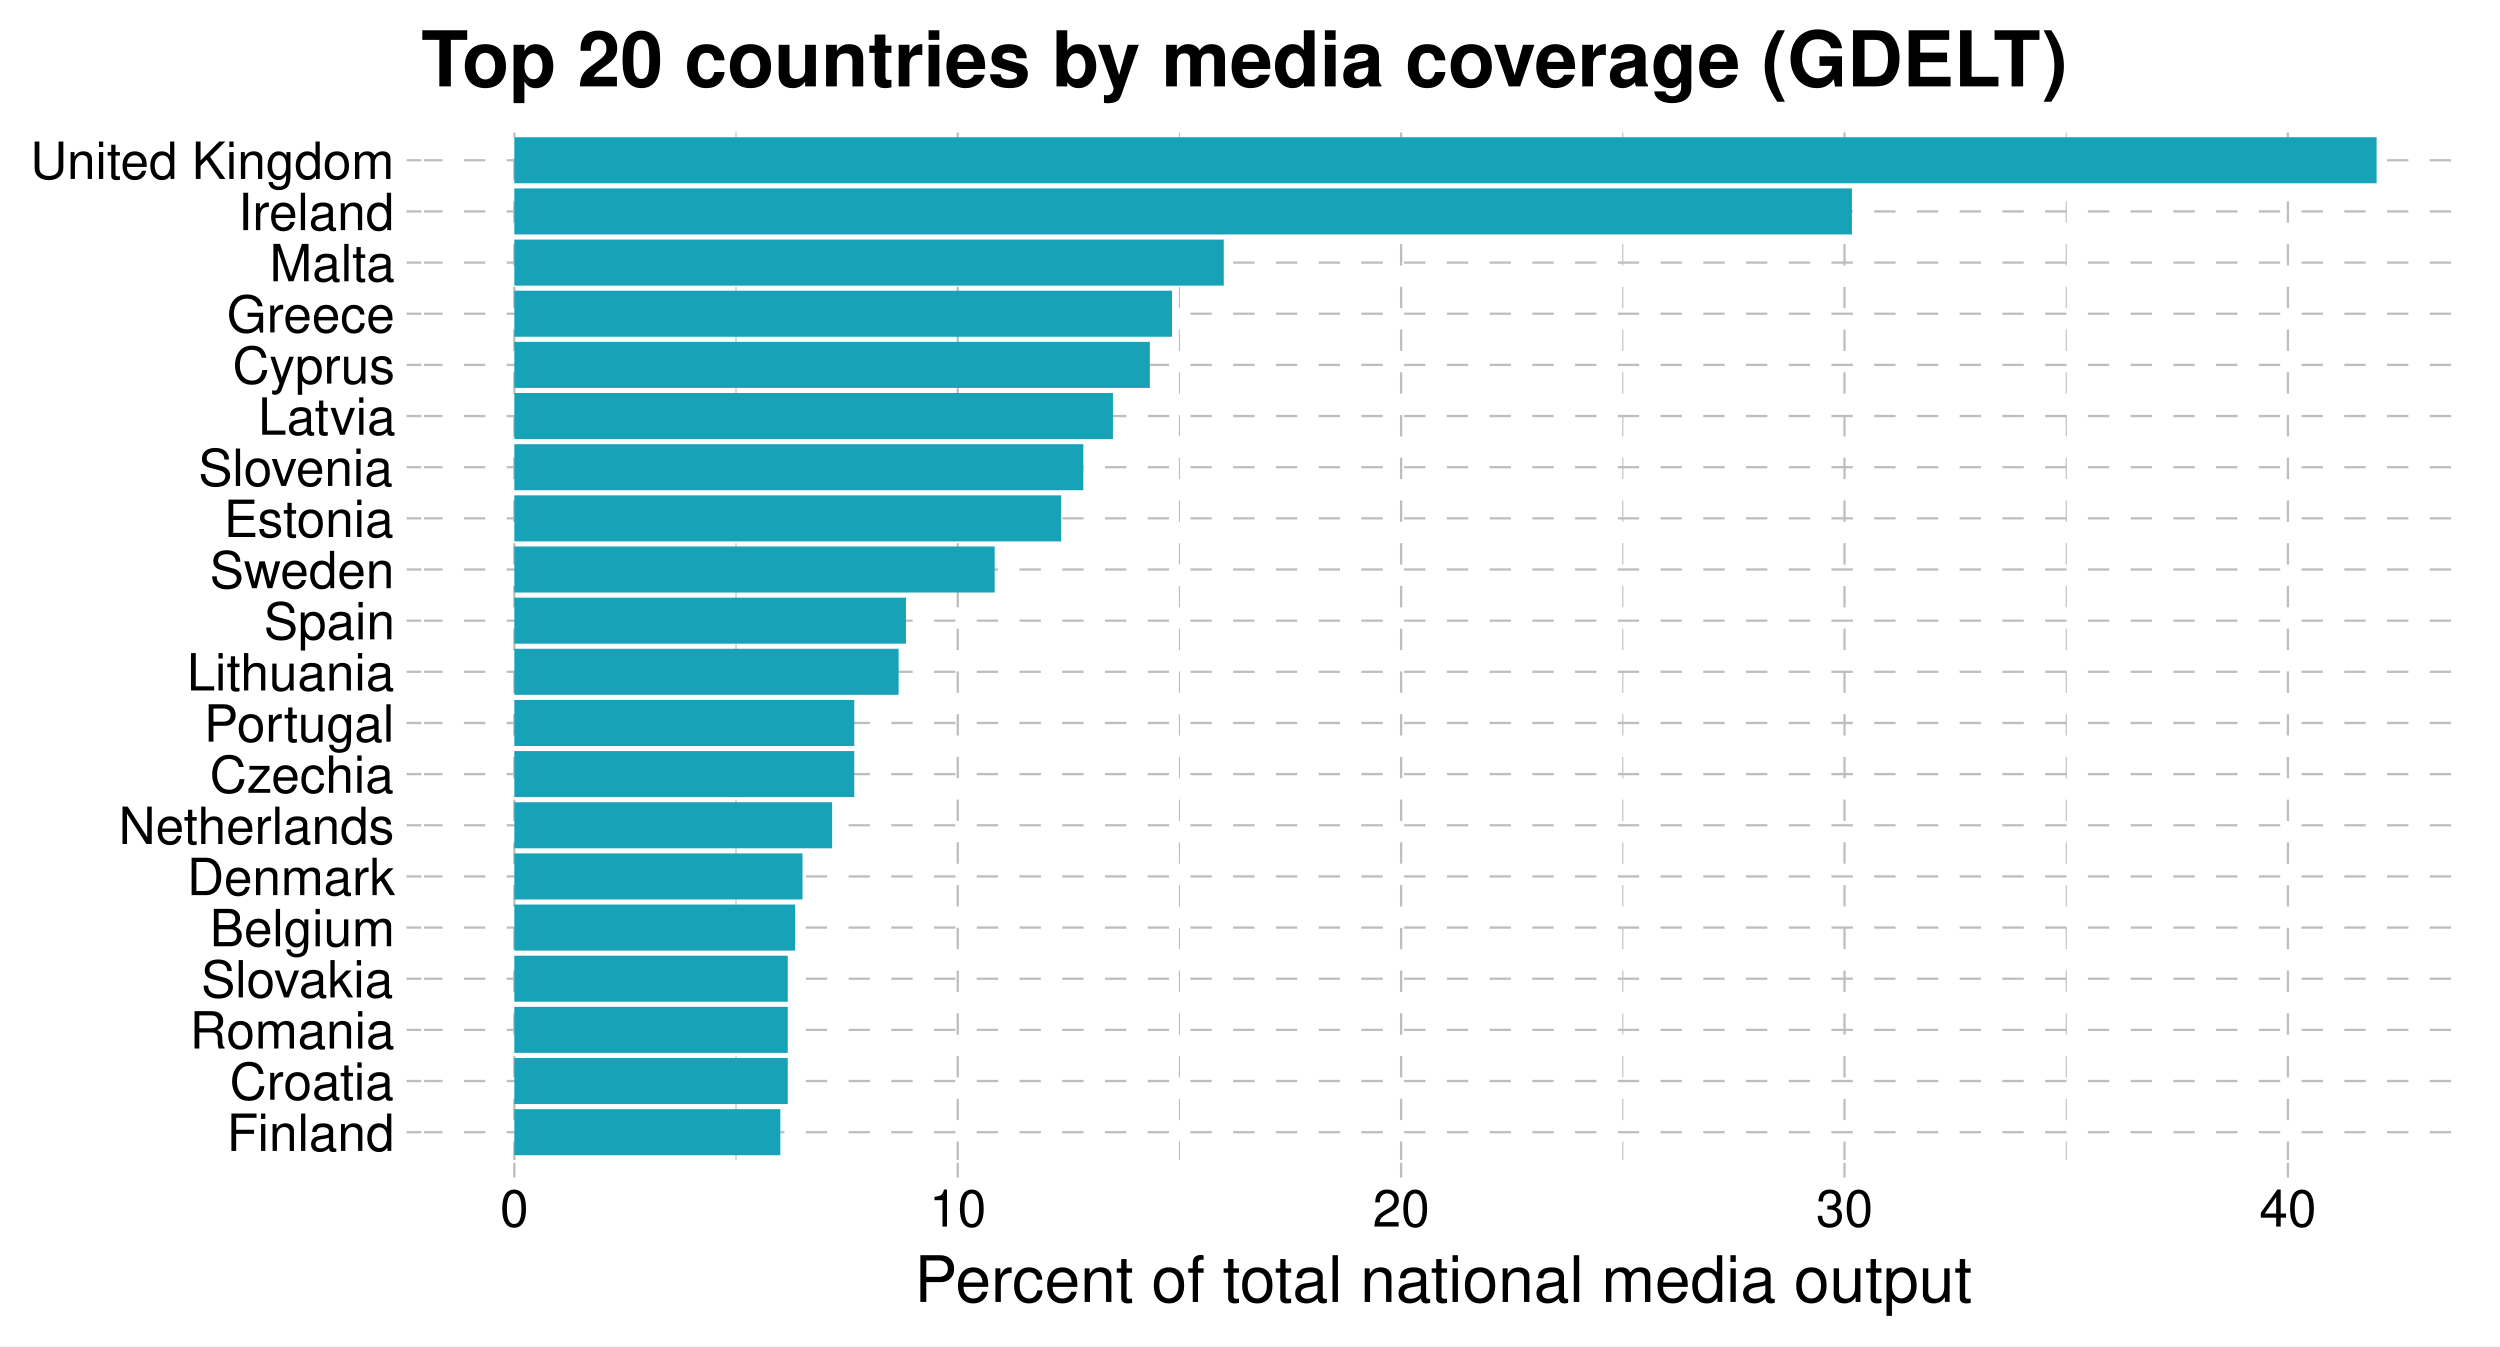
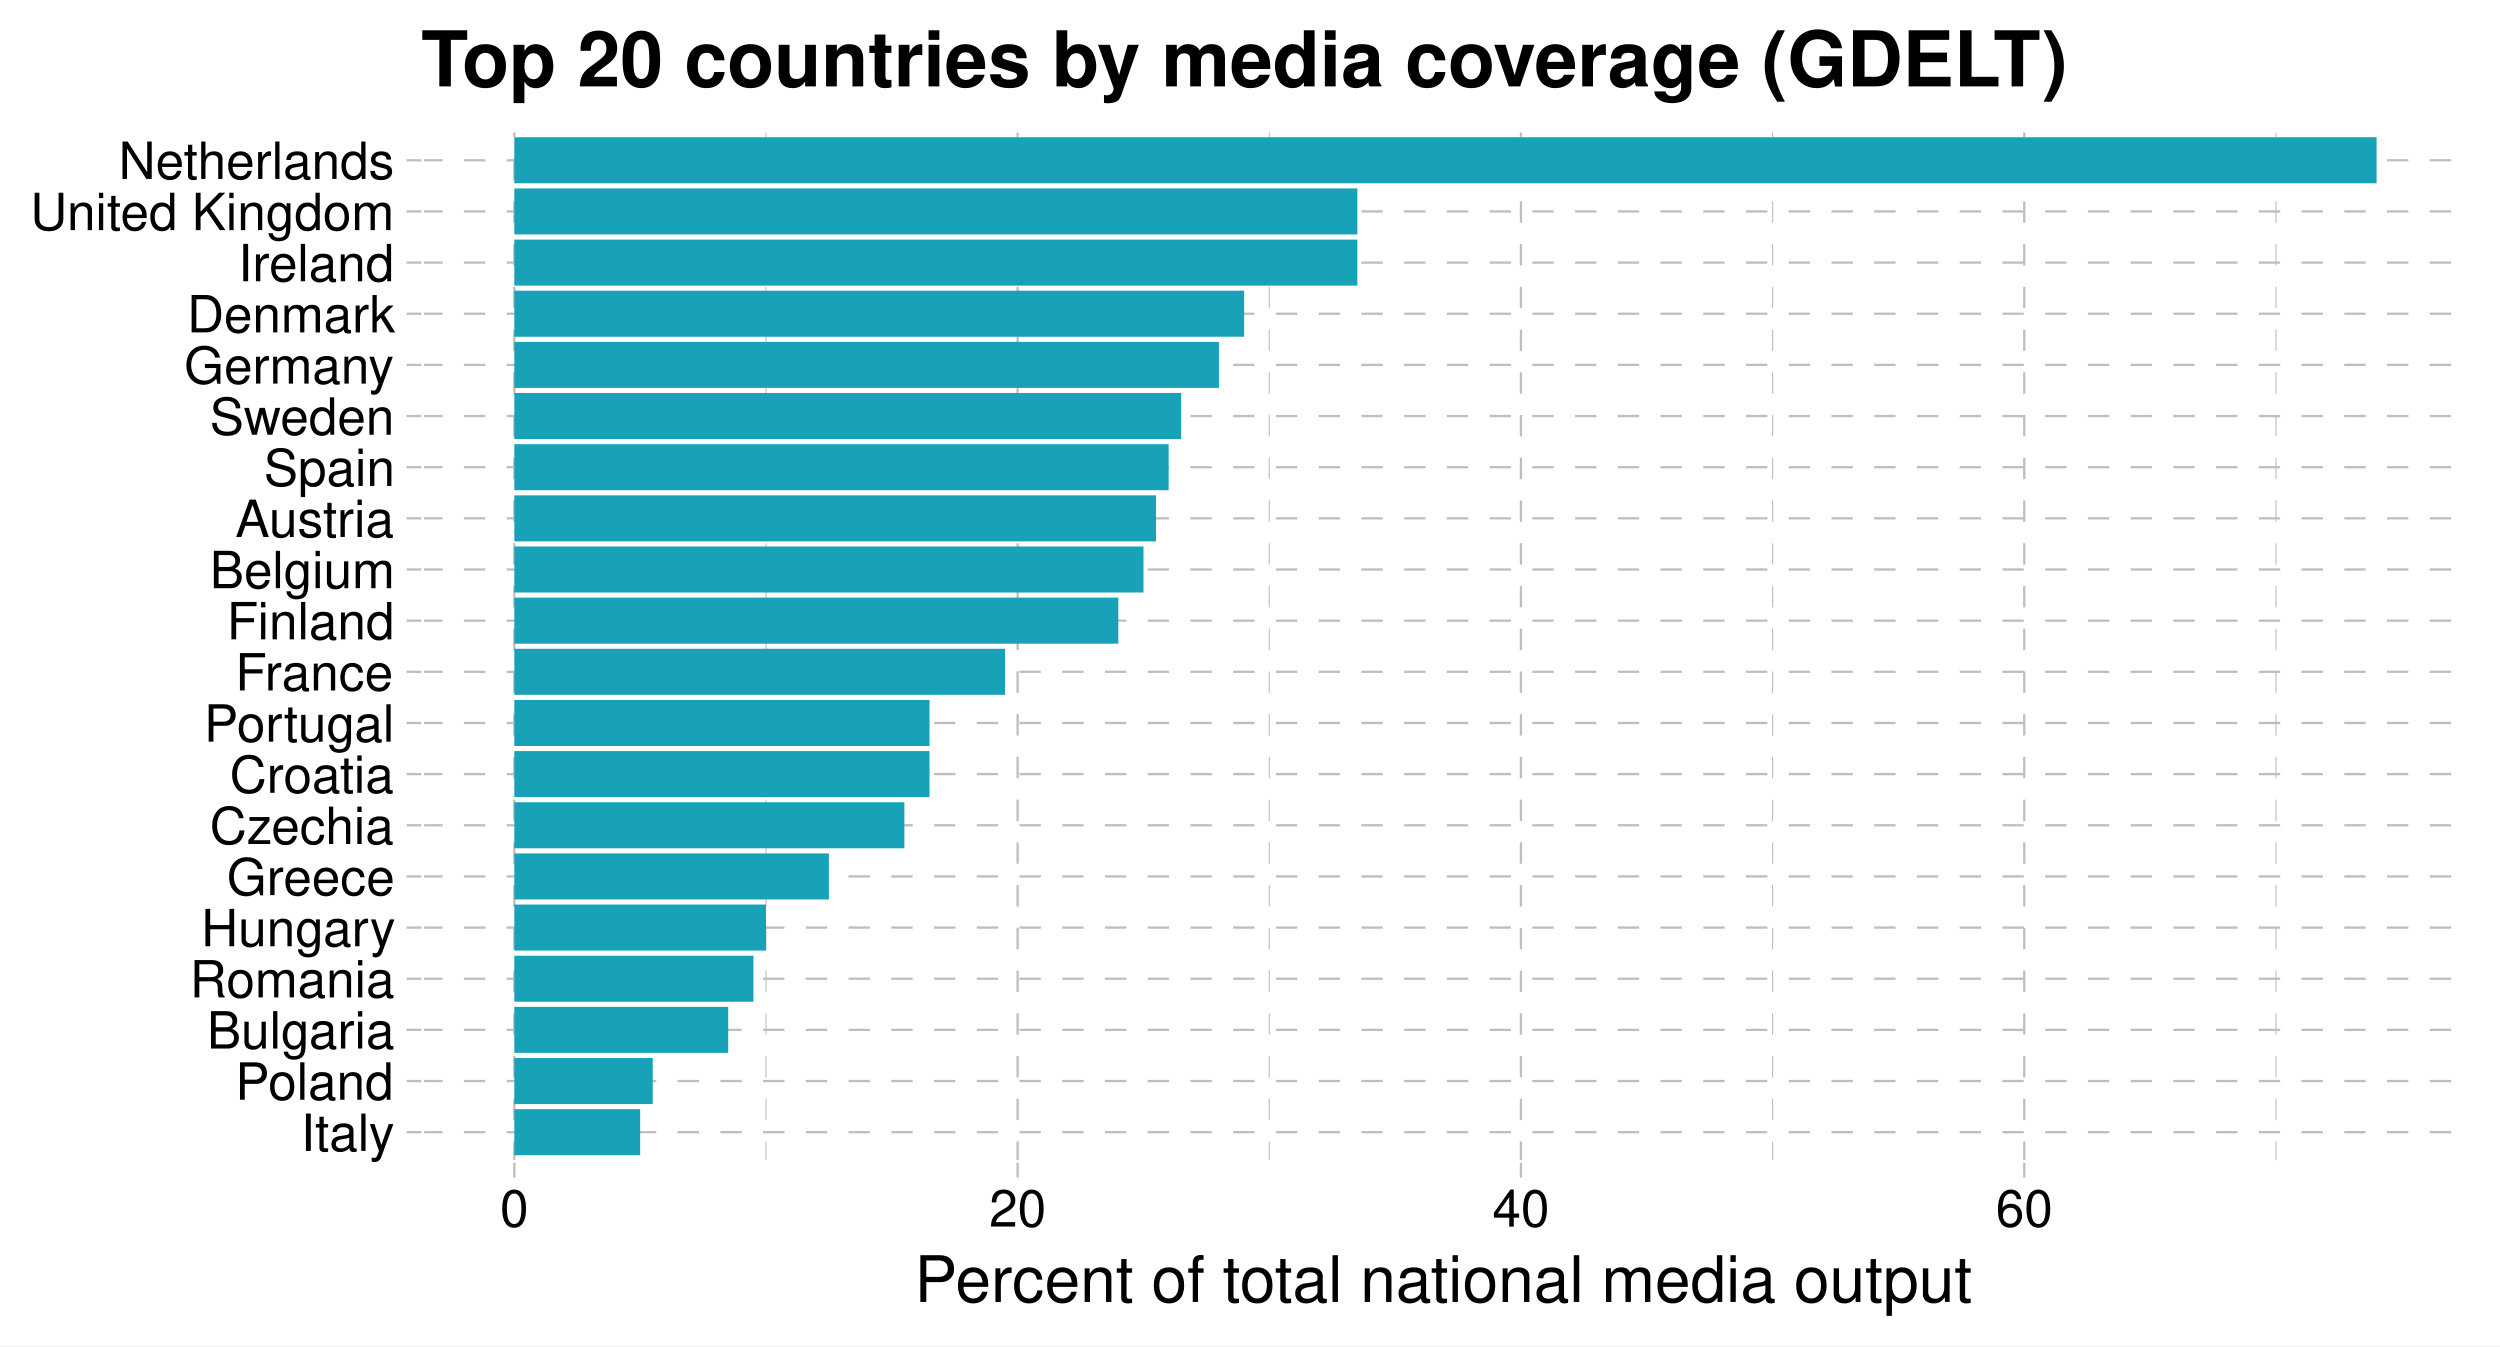
<svg xmlns="http://www.w3.org/2000/svg" viewBox="0 0 468.00 252.00">
  <defs>
    <style type="text/css">
    line, polyline, polygon, path, rect, circle {
      fill: none;
      stroke: #000000;
      stroke-linecap: round;
      stroke-linejoin: round;
      stroke-miterlimit: 10.00;
    }
  </style>
  </defs>
  <rect width="100%" height="100%" style="stroke: none; fill: #FFFFFF;" />
  <rect x="0.00" y="0.00" width="468.00" height="252.00" style="stroke-width: 1.07; stroke: none; fill: #FFFFFF;" />
  <defs>
    <clipPath id="cpNzguODV8NDYyLjMzfDIxNy42OXwyNC4yNg==">
      <rect x="78.85" y="24.26" width="383.48" height="193.43" />
    </clipPath>
  </defs>
  <rect x="78.85" y="24.26" width="383.48" height="193.43" style="stroke-width: 1.07; stroke: #FFFFFF;" clip-path="url(#cpNzguODV8NDYyLjMzfDIxNy42OXwyNC4yNg==)" />
-   <polyline points="137.78,217.69 137.78,24.26 " style="stroke-width: 0.21; stroke: #BEBEBE; stroke-dasharray: 4.00,4.00; stroke-linecap: butt;" clip-path="url(#cpNzguODV8NDYyLjMzfDIxNy42OXwyNC4yNg==)" />
-   <polyline points="220.79,217.69 220.79,24.26 " style="stroke-width: 0.21; stroke: #BEBEBE; stroke-dasharray: 4.00,4.00; stroke-linecap: butt;" clip-path="url(#cpNzguODV8NDYyLjMzfDIxNy42OXwyNC4yNg==)" />
-   <polyline points="303.79,217.69 303.79,24.26 " style="stroke-width: 0.21; stroke: #BEBEBE; stroke-dasharray: 4.00,4.00; stroke-linecap: butt;" clip-path="url(#cpNzguODV8NDYyLjMzfDIxNy42OXwyNC4yNg==)" />
-   <polyline points="386.80,217.69 386.80,24.26 " style="stroke-width: 0.21; stroke: #BEBEBE; stroke-dasharray: 4.00,4.00; stroke-linecap: butt;" clip-path="url(#cpNzguODV8NDYyLjMzfDIxNy42OXwyNC4yNg==)" />
+   <polyline points="143.39,217.69 143.39,24.26 " style="stroke-width: 0.21; stroke: #BEBEBE; stroke-dasharray: 4.00,4.00; stroke-linecap: butt;" clip-path="url(#cpNzguODV8NDYyLjMzfDIxNy42OXwyNC4yNg==)" />
+   <polyline points="237.61,217.69 237.61,24.26 " style="stroke-width: 0.21; stroke: #BEBEBE; stroke-dasharray: 4.00,4.00; stroke-linecap: butt;" clip-path="url(#cpNzguODV8NDYyLjMzfDIxNy42OXwyNC4yNg==)" />
+   <polyline points="331.83,217.69 331.83,24.26 " style="stroke-width: 0.21; stroke: #BEBEBE; stroke-dasharray: 4.00,4.00; stroke-linecap: butt;" clip-path="url(#cpNzguODV8NDYyLjMzfDIxNy42OXwyNC4yNg==)" />
+   <polyline points="426.06,217.69 426.06,24.26 " style="stroke-width: 0.21; stroke: #BEBEBE; stroke-dasharray: 4.00,4.00; stroke-linecap: butt;" clip-path="url(#cpNzguODV8NDYyLjMzfDIxNy42OXwyNC4yNg==)" />
  <polyline points="78.85,211.95 462.33,211.95 " style="stroke-width: 0.43; stroke: #BEBEBE; stroke-dasharray: 4.00,4.00; stroke-linecap: butt;" clip-path="url(#cpNzguODV8NDYyLjMzfDIxNy42OXwyNC4yNg==)" />
  <polyline points="78.85,202.37 462.33,202.37 " style="stroke-width: 0.43; stroke: #BEBEBE; stroke-dasharray: 4.00,4.00; stroke-linecap: butt;" clip-path="url(#cpNzguODV8NDYyLjMzfDIxNy42OXwyNC4yNg==)" />
  <polyline points="78.85,192.79 462.33,192.79 " style="stroke-width: 0.43; stroke: #BEBEBE; stroke-dasharray: 4.00,4.00; stroke-linecap: butt;" clip-path="url(#cpNzguODV8NDYyLjMzfDIxNy42OXwyNC4yNg==)" />
  <polyline points="78.85,183.22 462.33,183.22 " style="stroke-width: 0.43; stroke: #BEBEBE; stroke-dasharray: 4.00,4.00; stroke-linecap: butt;" clip-path="url(#cpNzguODV8NDYyLjMzfDIxNy42OXwyNC4yNg==)" />
  <polyline points="78.85,173.64 462.33,173.64 " style="stroke-width: 0.43; stroke: #BEBEBE; stroke-dasharray: 4.00,4.00; stroke-linecap: butt;" clip-path="url(#cpNzguODV8NDYyLjMzfDIxNy42OXwyNC4yNg==)" />
  <polyline points="78.85,164.07 462.33,164.07 " style="stroke-width: 0.43; stroke: #BEBEBE; stroke-dasharray: 4.00,4.00; stroke-linecap: butt;" clip-path="url(#cpNzguODV8NDYyLjMzfDIxNy42OXwyNC4yNg==)" />
  <polyline points="78.85,154.49 462.33,154.49 " style="stroke-width: 0.43; stroke: #BEBEBE; stroke-dasharray: 4.00,4.00; stroke-linecap: butt;" clip-path="url(#cpNzguODV8NDYyLjMzfDIxNy42OXwyNC4yNg==)" />
  <polyline points="78.85,144.91 462.33,144.91 " style="stroke-width: 0.43; stroke: #BEBEBE; stroke-dasharray: 4.00,4.00; stroke-linecap: butt;" clip-path="url(#cpNzguODV8NDYyLjMzfDIxNy42OXwyNC4yNg==)" />
  <polyline points="78.85,135.34 462.33,135.34 " style="stroke-width: 0.43; stroke: #BEBEBE; stroke-dasharray: 4.00,4.00; stroke-linecap: butt;" clip-path="url(#cpNzguODV8NDYyLjMzfDIxNy42OXwyNC4yNg==)" />
  <polyline points="78.85,125.76 462.33,125.76 " style="stroke-width: 0.43; stroke: #BEBEBE; stroke-dasharray: 4.00,4.00; stroke-linecap: butt;" clip-path="url(#cpNzguODV8NDYyLjMzfDIxNy42OXwyNC4yNg==)" />
  <polyline points="78.85,116.19 462.33,116.19 " style="stroke-width: 0.43; stroke: #BEBEBE; stroke-dasharray: 4.00,4.00; stroke-linecap: butt;" clip-path="url(#cpNzguODV8NDYyLjMzfDIxNy42OXwyNC4yNg==)" />
  <polyline points="78.85,106.61 462.33,106.61 " style="stroke-width: 0.43; stroke: #BEBEBE; stroke-dasharray: 4.00,4.00; stroke-linecap: butt;" clip-path="url(#cpNzguODV8NDYyLjMzfDIxNy42OXwyNC4yNg==)" />
  <polyline points="78.85,97.03 462.33,97.03 " style="stroke-width: 0.43; stroke: #BEBEBE; stroke-dasharray: 4.00,4.00; stroke-linecap: butt;" clip-path="url(#cpNzguODV8NDYyLjMzfDIxNy42OXwyNC4yNg==)" />
  <polyline points="78.85,87.46 462.33,87.46 " style="stroke-width: 0.43; stroke: #BEBEBE; stroke-dasharray: 4.00,4.00; stroke-linecap: butt;" clip-path="url(#cpNzguODV8NDYyLjMzfDIxNy42OXwyNC4yNg==)" />
  <polyline points="78.85,77.88 462.33,77.88 " style="stroke-width: 0.43; stroke: #BEBEBE; stroke-dasharray: 4.00,4.00; stroke-linecap: butt;" clip-path="url(#cpNzguODV8NDYyLjMzfDIxNy42OXwyNC4yNg==)" />
  <polyline points="78.85,68.31 462.33,68.31 " style="stroke-width: 0.43; stroke: #BEBEBE; stroke-dasharray: 4.00,4.00; stroke-linecap: butt;" clip-path="url(#cpNzguODV8NDYyLjMzfDIxNy42OXwyNC4yNg==)" />
  <polyline points="78.85,58.73 462.33,58.73 " style="stroke-width: 0.43; stroke: #BEBEBE; stroke-dasharray: 4.00,4.00; stroke-linecap: butt;" clip-path="url(#cpNzguODV8NDYyLjMzfDIxNy42OXwyNC4yNg==)" />
  <polyline points="78.85,49.16 462.33,49.16 " style="stroke-width: 0.43; stroke: #BEBEBE; stroke-dasharray: 4.00,4.00; stroke-linecap: butt;" clip-path="url(#cpNzguODV8NDYyLjMzfDIxNy42OXwyNC4yNg==)" />
  <polyline points="78.85,39.58 462.33,39.58 " style="stroke-width: 0.43; stroke: #BEBEBE; stroke-dasharray: 4.00,4.00; stroke-linecap: butt;" clip-path="url(#cpNzguODV8NDYyLjMzfDIxNy42OXwyNC4yNg==)" />
  <polyline points="78.85,30.00 462.33,30.00 " style="stroke-width: 0.43; stroke: #BEBEBE; stroke-dasharray: 4.00,4.00; stroke-linecap: butt;" clip-path="url(#cpNzguODV8NDYyLjMzfDIxNy42OXwyNC4yNg==)" />
  <polyline points="96.28,217.69 96.28,24.26 " style="stroke-width: 0.43; stroke: #BEBEBE; stroke-dasharray: 4.00,4.00; stroke-linecap: butt;" clip-path="url(#cpNzguODV8NDYyLjMzfDIxNy42OXwyNC4yNg==)" />
-   <polyline points="179.29,217.69 179.29,24.26 " style="stroke-width: 0.43; stroke: #BEBEBE; stroke-dasharray: 4.00,4.00; stroke-linecap: butt;" clip-path="url(#cpNzguODV8NDYyLjMzfDIxNy42OXwyNC4yNg==)" />
-   <polyline points="262.29,217.69 262.29,24.26 " style="stroke-width: 0.43; stroke: #BEBEBE; stroke-dasharray: 4.00,4.00; stroke-linecap: butt;" clip-path="url(#cpNzguODV8NDYyLjMzfDIxNy42OXwyNC4yNg==)" />
-   <polyline points="345.29,217.69 345.29,24.26 " style="stroke-width: 0.43; stroke: #BEBEBE; stroke-dasharray: 4.00,4.00; stroke-linecap: butt;" clip-path="url(#cpNzguODV8NDYyLjMzfDIxNy42OXwyNC4yNg==)" />
-   <polyline points="428.30,217.69 428.30,24.26 " style="stroke-width: 0.43; stroke: #BEBEBE; stroke-dasharray: 4.00,4.00; stroke-linecap: butt;" clip-path="url(#cpNzguODV8NDYyLjMzfDIxNy42OXwyNC4yNg==)" />
-   <rect x="96.28" y="207.64" width="49.80" height="8.62" style="stroke-width: 1.07; stroke: none; stroke-linecap: butt; fill: #17A2B8;" clip-path="url(#cpNzguODV8NDYyLjMzfDIxNy42OXwyNC4yNg==)" />
-   <rect x="96.28" y="198.06" width="51.19" height="8.62" style="stroke-width: 1.07; stroke: none; stroke-linecap: butt; fill: #17A2B8;" clip-path="url(#cpNzguODV8NDYyLjMzfDIxNy42OXwyNC4yNg==)" />
-   <rect x="96.28" y="188.48" width="51.19" height="8.62" style="stroke-width: 1.07; stroke: none; stroke-linecap: butt; fill: #17A2B8;" clip-path="url(#cpNzguODV8NDYyLjMzfDIxNy42OXwyNC4yNg==)" />
-   <rect x="96.28" y="178.91" width="51.19" height="8.62" style="stroke-width: 1.07; stroke: none; stroke-linecap: butt; fill: #17A2B8;" clip-path="url(#cpNzguODV8NDYyLjMzfDIxNy42OXwyNC4yNg==)" />
-   <rect x="96.28" y="169.33" width="52.57" height="8.62" style="stroke-width: 1.07; stroke: none; stroke-linecap: butt; fill: #17A2B8;" clip-path="url(#cpNzguODV8NDYyLjMzfDIxNy42OXwyNC4yNg==)" />
-   <rect x="96.28" y="159.76" width="53.95" height="8.62" style="stroke-width: 1.07; stroke: none; stroke-linecap: butt; fill: #17A2B8;" clip-path="url(#cpNzguODV8NDYyLjMzfDIxNy42OXwyNC4yNg==)" />
-   <rect x="96.28" y="150.18" width="59.49" height="8.62" style="stroke-width: 1.07; stroke: none; stroke-linecap: butt; fill: #17A2B8;" clip-path="url(#cpNzguODV8NDYyLjMzfDIxNy42OXwyNC4yNg==)" />
-   <rect x="96.28" y="140.60" width="63.64" height="8.62" style="stroke-width: 1.07; stroke: none; stroke-linecap: butt; fill: #17A2B8;" clip-path="url(#cpNzguODV8NDYyLjMzfDIxNy42OXwyNC4yNg==)" />
-   <rect x="96.28" y="131.03" width="63.64" height="8.62" style="stroke-width: 1.07; stroke: none; stroke-linecap: butt; fill: #17A2B8;" clip-path="url(#cpNzguODV8NDYyLjMzfDIxNy42OXwyNC4yNg==)" />
-   <rect x="96.28" y="121.45" width="71.94" height="8.62" style="stroke-width: 1.07; stroke: none; stroke-linecap: butt; fill: #17A2B8;" clip-path="url(#cpNzguODV8NDYyLjMzfDIxNy42OXwyNC4yNg==)" />
-   <rect x="96.28" y="111.88" width="73.32" height="8.62" style="stroke-width: 1.07; stroke: none; stroke-linecap: butt; fill: #17A2B8;" clip-path="url(#cpNzguODV8NDYyLjMzfDIxNy42OXwyNC4yNg==)" />
-   <rect x="96.28" y="102.30" width="89.92" height="8.62" style="stroke-width: 1.07; stroke: none; stroke-linecap: butt; fill: #17A2B8;" clip-path="url(#cpNzguODV8NDYyLjMzfDIxNy42OXwyNC4yNg==)" />
-   <rect x="96.28" y="92.73" width="102.37" height="8.62" style="stroke-width: 1.07; stroke: none; stroke-linecap: butt; fill: #17A2B8;" clip-path="url(#cpNzguODV8NDYyLjMzfDIxNy42OXwyNC4yNg==)" />
-   <rect x="96.28" y="83.15" width="106.52" height="8.62" style="stroke-width: 1.07; stroke: none; stroke-linecap: butt; fill: #17A2B8;" clip-path="url(#cpNzguODV8NDYyLjMzfDIxNy42OXwyNC4yNg==)" />
-   <rect x="96.28" y="73.57" width="112.06" height="8.62" style="stroke-width: 1.07; stroke: none; stroke-linecap: butt; fill: #17A2B8;" clip-path="url(#cpNzguODV8NDYyLjMzfDIxNy42OXwyNC4yNg==)" />
-   <rect x="96.28" y="64.00" width="118.97" height="8.62" style="stroke-width: 1.07; stroke: none; stroke-linecap: butt; fill: #17A2B8;" clip-path="url(#cpNzguODV8NDYyLjMzfDIxNy42OXwyNC4yNg==)" />
-   <rect x="96.28" y="54.42" width="123.12" height="8.62" style="stroke-width: 1.07; stroke: none; stroke-linecap: butt; fill: #17A2B8;" clip-path="url(#cpNzguODV8NDYyLjMzfDIxNy42OXwyNC4yNg==)" />
-   <rect x="96.28" y="44.85" width="132.81" height="8.62" style="stroke-width: 1.07; stroke: none; stroke-linecap: butt; fill: #17A2B8;" clip-path="url(#cpNzguODV8NDYyLjMzfDIxNy42OXwyNC4yNg==)" />
-   <rect x="96.28" y="35.27" width="250.40" height="8.62" style="stroke-width: 1.07; stroke: none; stroke-linecap: butt; fill: #17A2B8;" clip-path="url(#cpNzguODV8NDYyLjMzfDIxNy42OXwyNC4yNg==)" />
+   <polyline points="190.50,217.69 190.50,24.26 " style="stroke-width: 0.43; stroke: #BEBEBE; stroke-dasharray: 4.00,4.00; stroke-linecap: butt;" clip-path="url(#cpNzguODV8NDYyLjMzfDIxNy42OXwyNC4yNg==)" />
+   <polyline points="284.72,217.69 284.72,24.26 " style="stroke-width: 0.43; stroke: #BEBEBE; stroke-dasharray: 4.00,4.00; stroke-linecap: butt;" clip-path="url(#cpNzguODV8NDYyLjMzfDIxNy42OXwyNC4yNg==)" />
+   <polyline points="378.94,217.69 378.94,24.26 " style="stroke-width: 0.43; stroke: #BEBEBE; stroke-dasharray: 4.00,4.00; stroke-linecap: butt;" clip-path="url(#cpNzguODV8NDYyLjMzfDIxNy42OXwyNC4yNg==)" />
+   <rect x="96.28" y="207.64" width="23.56" height="8.62" style="stroke-width: 1.07; stroke: none; stroke-linecap: butt; fill: #17A2B8;" clip-path="url(#cpNzguODV8NDYyLjMzfDIxNy42OXwyNC4yNg==)" />
+   <rect x="96.28" y="198.06" width="25.91" height="8.62" style="stroke-width: 1.07; stroke: none; stroke-linecap: butt; fill: #17A2B8;" clip-path="url(#cpNzguODV8NDYyLjMzfDIxNy42OXwyNC4yNg==)" />
+   <rect x="96.28" y="188.48" width="40.04" height="8.62" style="stroke-width: 1.07; stroke: none; stroke-linecap: butt; fill: #17A2B8;" clip-path="url(#cpNzguODV8NDYyLjMzfDIxNy42OXwyNC4yNg==)" />
+   <rect x="96.28" y="178.91" width="44.76" height="8.62" style="stroke-width: 1.07; stroke: none; stroke-linecap: butt; fill: #17A2B8;" clip-path="url(#cpNzguODV8NDYyLjMzfDIxNy42OXwyNC4yNg==)" />
+   <rect x="96.28" y="169.33" width="47.11" height="8.62" style="stroke-width: 1.07; stroke: none; stroke-linecap: butt; fill: #17A2B8;" clip-path="url(#cpNzguODV8NDYyLjMzfDIxNy42OXwyNC4yNg==)" />
+   <rect x="96.28" y="159.76" width="58.89" height="8.62" style="stroke-width: 1.07; stroke: none; stroke-linecap: butt; fill: #17A2B8;" clip-path="url(#cpNzguODV8NDYyLjMzfDIxNy42OXwyNC4yNg==)" />
+   <rect x="96.28" y="150.18" width="73.02" height="8.62" style="stroke-width: 1.07; stroke: none; stroke-linecap: butt; fill: #17A2B8;" clip-path="url(#cpNzguODV8NDYyLjMzfDIxNy42OXwyNC4yNg==)" />
+   <rect x="96.28" y="140.60" width="77.73" height="8.62" style="stroke-width: 1.07; stroke: none; stroke-linecap: butt; fill: #17A2B8;" clip-path="url(#cpNzguODV8NDYyLjMzfDIxNy42OXwyNC4yNg==)" />
+   <rect x="96.28" y="131.03" width="77.73" height="8.62" style="stroke-width: 1.07; stroke: none; stroke-linecap: butt; fill: #17A2B8;" clip-path="url(#cpNzguODV8NDYyLjMzfDIxNy42OXwyNC4yNg==)" />
+   <rect x="96.28" y="121.45" width="91.87" height="8.62" style="stroke-width: 1.07; stroke: none; stroke-linecap: butt; fill: #17A2B8;" clip-path="url(#cpNzguODV8NDYyLjMzfDIxNy42OXwyNC4yNg==)" />
+   <rect x="96.28" y="111.88" width="113.07" height="8.62" style="stroke-width: 1.07; stroke: none; stroke-linecap: butt; fill: #17A2B8;" clip-path="url(#cpNzguODV8NDYyLjMzfDIxNy42OXwyNC4yNg==)" />
+   <rect x="96.28" y="102.30" width="117.78" height="8.62" style="stroke-width: 1.07; stroke: none; stroke-linecap: butt; fill: #17A2B8;" clip-path="url(#cpNzguODV8NDYyLjMzfDIxNy42OXwyNC4yNg==)" />
+   <rect x="96.28" y="92.73" width="120.13" height="8.62" style="stroke-width: 1.07; stroke: none; stroke-linecap: butt; fill: #17A2B8;" clip-path="url(#cpNzguODV8NDYyLjMzfDIxNy42OXwyNC4yNg==)" />
+   <rect x="96.28" y="83.15" width="122.49" height="8.62" style="stroke-width: 1.07; stroke: none; stroke-linecap: butt; fill: #17A2B8;" clip-path="url(#cpNzguODV8NDYyLjMzfDIxNy42OXwyNC4yNg==)" />
+   <rect x="96.28" y="73.57" width="124.84" height="8.62" style="stroke-width: 1.07; stroke: none; stroke-linecap: butt; fill: #17A2B8;" clip-path="url(#cpNzguODV8NDYyLjMzfDIxNy42OXwyNC4yNg==)" />
+   <rect x="96.28" y="64.00" width="131.91" height="8.62" style="stroke-width: 1.07; stroke: none; stroke-linecap: butt; fill: #17A2B8;" clip-path="url(#cpNzguODV8NDYyLjMzfDIxNy42OXwyNC4yNg==)" />
+   <rect x="96.28" y="54.42" width="136.62" height="8.62" style="stroke-width: 1.07; stroke: none; stroke-linecap: butt; fill: #17A2B8;" clip-path="url(#cpNzguODV8NDYyLjMzfDIxNy42OXwyNC4yNg==)" />
+   <rect x="96.28" y="44.85" width="157.82" height="8.62" style="stroke-width: 1.07; stroke: none; stroke-linecap: butt; fill: #17A2B8;" clip-path="url(#cpNzguODV8NDYyLjMzfDIxNy42OXwyNC4yNg==)" />
+   <rect x="96.28" y="35.27" width="157.82" height="8.62" style="stroke-width: 1.07; stroke: none; stroke-linecap: butt; fill: #17A2B8;" clip-path="url(#cpNzguODV8NDYyLjMzfDIxNy42OXwyNC4yNg==)" />
  <rect x="96.28" y="25.69" width="348.62" height="8.62" style="stroke-width: 1.07; stroke: none; stroke-linecap: butt; fill: #17A2B8;" clip-path="url(#cpNzguODV8NDYyLjMzfDIxNy42OXwyNC4yNg==)" />
  <rect x="78.85" y="24.26" width="383.48" height="193.43" style="stroke-width: 1.07; stroke: #FFFFFF;" clip-path="url(#cpNzguODV8NDYyLjMzfDIxNy42OXwyNC4yNg==)" />
  <defs>
    <clipPath id="cpMC4wMHw0NjguMDB8MjUyLjAwfDAuMDA=">
      <rect x="0.00" y="0.00" width="468.00" height="252.00" />
    </clipPath>
  </defs>
  <g clip-path="url(#cpMC4wMHw0NjguMDB8MjUyLjAwfDAuMDA=)">
-     <text x="42.46" y="215.45" style="font-size: 9.60px; font-family: Nimbus Sans L;" textLength="31.46px" lengthAdjust="spacingAndGlyphs">Finland</text>
+     <text x="56.32" y="215.45" style="font-size: 9.60px; font-family: Nimbus Sans L;" textLength="17.59px" lengthAdjust="spacingAndGlyphs">Italy</text>
  </g>
  <g clip-path="url(#cpMC4wMHw0NjguMDB8MjUyLjAwfDAuMDA=)">
-     <text x="43.00" y="205.87" style="font-size: 9.60px; font-family: Nimbus Sans L;" textLength="30.92px" lengthAdjust="spacingAndGlyphs">Croatia</text>
+     <text x="44.05" y="205.87" style="font-size: 9.60px; font-family: Nimbus Sans L;" textLength="29.87px" lengthAdjust="spacingAndGlyphs">Poland</text>
  </g>
  <g clip-path="url(#cpMC4wMHw0NjguMDB8MjUyLjAwfDAuMDA=)">
-     <text x="35.53" y="196.29" style="font-size: 9.60px; font-family: Nimbus Sans L;" textLength="38.38px" lengthAdjust="spacingAndGlyphs">Romania</text>
+     <text x="38.73" y="196.29" style="font-size: 9.60px; font-family: Nimbus Sans L;" textLength="35.19px" lengthAdjust="spacingAndGlyphs">Bulgaria</text>
  </g>
  <g clip-path="url(#cpMC4wMHw0NjguMDB8MjUyLjAwfDAuMDA=)">
-     <text x="37.66" y="186.72" style="font-size: 9.60px; font-family: Nimbus Sans L;" textLength="36.25px" lengthAdjust="spacingAndGlyphs">Slovakia</text>
+     <text x="35.53" y="186.72" style="font-size: 9.60px; font-family: Nimbus Sans L;" textLength="38.38px" lengthAdjust="spacingAndGlyphs">Romania</text>
  </g>
  <g clip-path="url(#cpMC4wMHw0NjguMDB8MjUyLjAwfDAuMDA=)">
-     <text x="39.27" y="177.14" style="font-size: 9.60px; font-family: Nimbus Sans L;" textLength="34.65px" lengthAdjust="spacingAndGlyphs">Belgium</text>
+     <text x="37.66" y="177.14" style="font-size: 9.60px; font-family: Nimbus Sans L;" textLength="36.25px" lengthAdjust="spacingAndGlyphs">Hungary</text>
  </g>
  <g clip-path="url(#cpMC4wMHw0NjguMDB8MjUyLjAwfDAuMDA=)">
-     <text x="35.01" y="167.57" style="font-size: 9.60px; font-family: Nimbus Sans L;" textLength="38.91px" lengthAdjust="spacingAndGlyphs">Denmark</text>
+     <text x="42.46" y="167.57" style="font-size: 9.60px; font-family: Nimbus Sans L;" textLength="31.46px" lengthAdjust="spacingAndGlyphs">Greece</text>
  </g>
  <g clip-path="url(#cpMC4wMHw0NjguMDB8MjUyLjAwfDAuMDA=)">
-     <text x="22.20" y="157.99" style="font-size: 9.60px; font-family: Nimbus Sans L;" textLength="51.72px" lengthAdjust="spacingAndGlyphs">Netherlands</text>
+     <text x="39.27" y="157.99" style="font-size: 9.60px; font-family: Nimbus Sans L;" textLength="34.65px" lengthAdjust="spacingAndGlyphs">Czechia</text>
  </g>
  <g clip-path="url(#cpMC4wMHw0NjguMDB8MjUyLjAwfDAuMDA=)">
-     <text x="39.27" y="148.41" style="font-size: 9.60px; font-family: Nimbus Sans L;" textLength="34.65px" lengthAdjust="spacingAndGlyphs">Czechia</text>
+     <text x="43.00" y="148.41" style="font-size: 9.60px; font-family: Nimbus Sans L;" textLength="30.92px" lengthAdjust="spacingAndGlyphs">Croatia</text>
  </g>
  <g clip-path="url(#cpMC4wMHw0NjguMDB8MjUyLjAwfDAuMDA=)">
    <text x="38.19" y="138.84" style="font-size: 9.60px; font-family: Nimbus Sans L;" textLength="35.73px" lengthAdjust="spacingAndGlyphs">Portugal</text>
  </g>
  <g clip-path="url(#cpMC4wMHw0NjguMDB8MjUyLjAwfDAuMDA=)">
-     <text x="34.99" y="129.26" style="font-size: 9.60px; font-family: Nimbus Sans L;" textLength="38.93px" lengthAdjust="spacingAndGlyphs">Lithuania</text>
+     <text x="44.06" y="129.26" style="font-size: 9.60px; font-family: Nimbus Sans L;" textLength="29.86px" lengthAdjust="spacingAndGlyphs">France</text>
  </g>
  <g clip-path="url(#cpMC4wMHw0NjguMDB8MjUyLjAwfDAuMDA=)">
-     <text x="49.39" y="119.69" style="font-size: 9.60px; font-family: Nimbus Sans L;" textLength="24.53px" lengthAdjust="spacingAndGlyphs">Spain</text>
+     <text x="42.46" y="119.69" style="font-size: 9.60px; font-family: Nimbus Sans L;" textLength="31.46px" lengthAdjust="spacingAndGlyphs">Finland</text>
  </g>
  <g clip-path="url(#cpMC4wMHw0NjguMDB8MjUyLjAwfDAuMDA=)">
-     <text x="39.26" y="110.11" style="font-size: 9.60px; font-family: Nimbus Sans L;" textLength="34.66px" lengthAdjust="spacingAndGlyphs">Sweden</text>
+     <text x="39.27" y="110.11" style="font-size: 9.60px; font-family: Nimbus Sans L;" textLength="34.65px" lengthAdjust="spacingAndGlyphs">Belgium</text>
  </g>
  <g clip-path="url(#cpMC4wMHw0NjguMDB8MjUyLjAwfDAuMDA=)">
-     <text x="41.92" y="100.53" style="font-size: 9.60px; font-family: Nimbus Sans L;" textLength="32.00px" lengthAdjust="spacingAndGlyphs">Estonia</text>
+     <text x="44.06" y="100.53" style="font-size: 9.60px; font-family: Nimbus Sans L;" textLength="29.86px" lengthAdjust="spacingAndGlyphs">Austria</text>
  </g>
  <g clip-path="url(#cpMC4wMHw0NjguMDB8MjUyLjAwfDAuMDA=)">
-     <text x="37.13" y="90.96" style="font-size: 9.60px; font-family: Nimbus Sans L;" textLength="36.79px" lengthAdjust="spacingAndGlyphs">Slovenia</text>
+     <text x="49.39" y="90.96" style="font-size: 9.60px; font-family: Nimbus Sans L;" textLength="24.53px" lengthAdjust="spacingAndGlyphs">Spain</text>
  </g>
  <g clip-path="url(#cpMC4wMHw0NjguMDB8MjUyLjAwfDAuMDA=)">
-     <text x="48.32" y="81.38" style="font-size: 9.60px; font-family: Nimbus Sans L;" textLength="25.60px" lengthAdjust="spacingAndGlyphs">Latvia</text>
+     <text x="39.26" y="81.38" style="font-size: 9.60px; font-family: Nimbus Sans L;" textLength="34.66px" lengthAdjust="spacingAndGlyphs">Sweden</text>
  </g>
  <g clip-path="url(#cpMC4wMHw0NjguMDB8MjUyLjAwfDAuMDA=)">
-     <text x="43.54" y="71.81" style="font-size: 9.60px; font-family: Nimbus Sans L;" textLength="30.38px" lengthAdjust="spacingAndGlyphs">Cyprus</text>
+     <text x="34.47" y="71.81" style="font-size: 9.60px; font-family: Nimbus Sans L;" textLength="39.45px" lengthAdjust="spacingAndGlyphs">Germany</text>
  </g>
  <g clip-path="url(#cpMC4wMHw0NjguMDB8MjUyLjAwfDAuMDA=)">
-     <text x="42.46" y="62.23" style="font-size: 9.60px; font-family: Nimbus Sans L;" textLength="31.46px" lengthAdjust="spacingAndGlyphs">Greece</text>
+     <text x="35.01" y="62.23" style="font-size: 9.60px; font-family: Nimbus Sans L;" textLength="38.91px" lengthAdjust="spacingAndGlyphs">Denmark</text>
  </g>
  <g clip-path="url(#cpMC4wMHw0NjguMDB8MjUyLjAwfDAuMDA=)">
-     <text x="50.46" y="52.66" style="font-size: 9.60px; font-family: Nimbus Sans L;" textLength="23.46px" lengthAdjust="spacingAndGlyphs">Malta</text>
+     <text x="44.59" y="52.66" style="font-size: 9.60px; font-family: Nimbus Sans L;" textLength="29.33px" lengthAdjust="spacingAndGlyphs">Ireland</text>
  </g>
  <g clip-path="url(#cpMC4wMHw0NjguMDB8MjUyLjAwfDAuMDA=)">
-     <text x="44.59" y="43.08" style="font-size: 9.60px; font-family: Nimbus Sans L;" textLength="29.33px" lengthAdjust="spacingAndGlyphs">Ireland</text>
+     <text x="5.67" y="43.08" style="font-size: 9.60px; font-family: Nimbus Sans L;" textLength="68.25px" lengthAdjust="spacingAndGlyphs">United Kingdom</text>
  </g>
  <g clip-path="url(#cpMC4wMHw0NjguMDB8MjUyLjAwfDAuMDA=)">
-     <text x="5.67" y="33.50" style="font-size: 9.60px; font-family: Nimbus Sans L;" textLength="68.25px" lengthAdjust="spacingAndGlyphs">United Kingdom</text>
+     <text x="22.20" y="33.50" style="font-size: 9.60px; font-family: Nimbus Sans L;" textLength="51.72px" lengthAdjust="spacingAndGlyphs">Netherlands</text>
  </g>
  <polyline points="76.11,211.95 78.85,211.95 " style="stroke-width: 0.43; stroke: #BEBEBE; stroke-linecap: butt;" clip-path="url(#cpMC4wMHw0NjguMDB8MjUyLjAwfDAuMDA=)" />
  <polyline points="76.11,202.37 78.85,202.37 " style="stroke-width: 0.43; stroke: #BEBEBE; stroke-linecap: butt;" clip-path="url(#cpMC4wMHw0NjguMDB8MjUyLjAwfDAuMDA=)" />
  <polyline points="76.11,192.79 78.85,192.79 " style="stroke-width: 0.43; stroke: #BEBEBE; stroke-linecap: butt;" clip-path="url(#cpMC4wMHw0NjguMDB8MjUyLjAwfDAuMDA=)" />
  <polyline points="76.11,183.22 78.85,183.22 " style="stroke-width: 0.43; stroke: #BEBEBE; stroke-linecap: butt;" clip-path="url(#cpMC4wMHw0NjguMDB8MjUyLjAwfDAuMDA=)" />
  <polyline points="76.11,173.64 78.85,173.64 " style="stroke-width: 0.43; stroke: #BEBEBE; stroke-linecap: butt;" clip-path="url(#cpMC4wMHw0NjguMDB8MjUyLjAwfDAuMDA=)" />
  <polyline points="76.11,164.07 78.85,164.07 " style="stroke-width: 0.43; stroke: #BEBEBE; stroke-linecap: butt;" clip-path="url(#cpMC4wMHw0NjguMDB8MjUyLjAwfDAuMDA=)" />
  <polyline points="76.11,154.49 78.85,154.49 " style="stroke-width: 0.43; stroke: #BEBEBE; stroke-linecap: butt;" clip-path="url(#cpMC4wMHw0NjguMDB8MjUyLjAwfDAuMDA=)" />
  <polyline points="76.11,144.91 78.85,144.91 " style="stroke-width: 0.43; stroke: #BEBEBE; stroke-linecap: butt;" clip-path="url(#cpMC4wMHw0NjguMDB8MjUyLjAwfDAuMDA=)" />
  <polyline points="76.11,135.34 78.85,135.34 " style="stroke-width: 0.43; stroke: #BEBEBE; stroke-linecap: butt;" clip-path="url(#cpMC4wMHw0NjguMDB8MjUyLjAwfDAuMDA=)" />
  <polyline points="76.11,125.76 78.85,125.76 " style="stroke-width: 0.43; stroke: #BEBEBE; stroke-linecap: butt;" clip-path="url(#cpMC4wMHw0NjguMDB8MjUyLjAwfDAuMDA=)" />
  <polyline points="76.11,116.19 78.85,116.19 " style="stroke-width: 0.43; stroke: #BEBEBE; stroke-linecap: butt;" clip-path="url(#cpMC4wMHw0NjguMDB8MjUyLjAwfDAuMDA=)" />
  <polyline points="76.11,106.61 78.85,106.61 " style="stroke-width: 0.43; stroke: #BEBEBE; stroke-linecap: butt;" clip-path="url(#cpMC4wMHw0NjguMDB8MjUyLjAwfDAuMDA=)" />
  <polyline points="76.11,97.03 78.85,97.03 " style="stroke-width: 0.43; stroke: #BEBEBE; stroke-linecap: butt;" clip-path="url(#cpMC4wMHw0NjguMDB8MjUyLjAwfDAuMDA=)" />
  <polyline points="76.11,87.46 78.85,87.46 " style="stroke-width: 0.43; stroke: #BEBEBE; stroke-linecap: butt;" clip-path="url(#cpMC4wMHw0NjguMDB8MjUyLjAwfDAuMDA=)" />
  <polyline points="76.11,77.88 78.85,77.88 " style="stroke-width: 0.43; stroke: #BEBEBE; stroke-linecap: butt;" clip-path="url(#cpMC4wMHw0NjguMDB8MjUyLjAwfDAuMDA=)" />
  <polyline points="76.11,68.31 78.85,68.31 " style="stroke-width: 0.43; stroke: #BEBEBE; stroke-linecap: butt;" clip-path="url(#cpMC4wMHw0NjguMDB8MjUyLjAwfDAuMDA=)" />
  <polyline points="76.11,58.73 78.85,58.73 " style="stroke-width: 0.43; stroke: #BEBEBE; stroke-linecap: butt;" clip-path="url(#cpMC4wMHw0NjguMDB8MjUyLjAwfDAuMDA=)" />
  <polyline points="76.11,49.16 78.85,49.16 " style="stroke-width: 0.43; stroke: #BEBEBE; stroke-linecap: butt;" clip-path="url(#cpMC4wMHw0NjguMDB8MjUyLjAwfDAuMDA=)" />
  <polyline points="76.11,39.58 78.85,39.58 " style="stroke-width: 0.43; stroke: #BEBEBE; stroke-linecap: butt;" clip-path="url(#cpMC4wMHw0NjguMDB8MjUyLjAwfDAuMDA=)" />
  <polyline points="76.11,30.00 78.85,30.00 " style="stroke-width: 0.43; stroke: #BEBEBE; stroke-linecap: butt;" clip-path="url(#cpMC4wMHw0NjguMDB8MjUyLjAwfDAuMDA=)" />
  <polyline points="96.28,220.43 96.28,217.69 " style="stroke-width: 0.43; stroke: #BEBEBE; stroke-linecap: butt;" clip-path="url(#cpMC4wMHw0NjguMDB8MjUyLjAwfDAuMDA=)" />
-   <polyline points="179.29,220.43 179.29,217.69 " style="stroke-width: 0.43; stroke: #BEBEBE; stroke-linecap: butt;" clip-path="url(#cpMC4wMHw0NjguMDB8MjUyLjAwfDAuMDA=)" />
-   <polyline points="262.29,220.43 262.29,217.69 " style="stroke-width: 0.43; stroke: #BEBEBE; stroke-linecap: butt;" clip-path="url(#cpMC4wMHw0NjguMDB8MjUyLjAwfDAuMDA=)" />
-   <polyline points="345.29,220.43 345.29,217.69 " style="stroke-width: 0.43; stroke: #BEBEBE; stroke-linecap: butt;" clip-path="url(#cpMC4wMHw0NjguMDB8MjUyLjAwfDAuMDA=)" />
-   <polyline points="428.30,220.43 428.30,217.69 " style="stroke-width: 0.43; stroke: #BEBEBE; stroke-linecap: butt;" clip-path="url(#cpMC4wMHw0NjguMDB8MjUyLjAwfDAuMDA=)" />
+   <polyline points="190.50,220.43 190.50,217.69 " style="stroke-width: 0.43; stroke: #BEBEBE; stroke-linecap: butt;" clip-path="url(#cpMC4wMHw0NjguMDB8MjUyLjAwfDAuMDA=)" />
+   <polyline points="284.72,220.43 284.72,217.69 " style="stroke-width: 0.43; stroke: #BEBEBE; stroke-linecap: butt;" clip-path="url(#cpMC4wMHw0NjguMDB8MjUyLjAwfDAuMDA=)" />
+   <polyline points="378.94,220.43 378.94,217.69 " style="stroke-width: 0.43; stroke: #BEBEBE; stroke-linecap: butt;" clip-path="url(#cpMC4wMHw0NjguMDB8MjUyLjAwfDAuMDA=)" />
  <g clip-path="url(#cpMC4wMHw0NjguMDB8MjUyLjAwfDAuMDA=)">
    <text x="93.61" y="229.62" style="font-size: 9.60px; font-family: Nimbus Sans L;" textLength="5.33px" lengthAdjust="spacingAndGlyphs">0</text>
  </g>
  <g clip-path="url(#cpMC4wMHw0NjguMDB8MjUyLjAwfDAuMDA=)">
-     <text x="173.95" y="229.62" style="font-size: 9.60px; font-family: Nimbus Sans L;" textLength="10.67px" lengthAdjust="spacingAndGlyphs">10</text>
+     <text x="185.17" y="229.62" style="font-size: 9.60px; font-family: Nimbus Sans L;" textLength="10.67px" lengthAdjust="spacingAndGlyphs">20</text>
  </g>
  <g clip-path="url(#cpMC4wMHw0NjguMDB8MjUyLjAwfDAuMDA=)">
-     <text x="256.96" y="229.62" style="font-size: 9.60px; font-family: Nimbus Sans L;" textLength="10.67px" lengthAdjust="spacingAndGlyphs">20</text>
+     <text x="279.39" y="229.62" style="font-size: 9.60px; font-family: Nimbus Sans L;" textLength="10.67px" lengthAdjust="spacingAndGlyphs">40</text>
  </g>
  <g clip-path="url(#cpMC4wMHw0NjguMDB8MjUyLjAwfDAuMDA=)">
-     <text x="339.96" y="229.62" style="font-size: 9.60px; font-family: Nimbus Sans L;" textLength="10.67px" lengthAdjust="spacingAndGlyphs">30</text>
-   </g>
-   <g clip-path="url(#cpMC4wMHw0NjguMDB8MjUyLjAwfDAuMDA=)">
-     <text x="422.96" y="229.62" style="font-size: 9.60px; font-family: Nimbus Sans L;" textLength="10.67px" lengthAdjust="spacingAndGlyphs">40</text>
+     <text x="373.61" y="229.62" style="font-size: 9.60px; font-family: Nimbus Sans L;" textLength="10.67px" lengthAdjust="spacingAndGlyphs">60</text>
  </g>
  <g clip-path="url(#cpMC4wMHw0NjguMDB8MjUyLjAwfDAuMDA=)">
    <text x="171.20" y="243.72" style="font-size: 12.00px; font-family: Nimbus Sans L;" textLength="198.78px" lengthAdjust="spacingAndGlyphs">Percent of total national media output</text>
  </g>
  <g clip-path="url(#cpMC4wMHw0NjguMDB8MjUyLjAwfDAuMDA=)">
    <text x="78.85" y="16.17" style="font-size: 14.40px; font-weight: bold; font-family: Nimbus Sans L;" textLength="311.42px" lengthAdjust="spacingAndGlyphs">Top 20 countries by media coverage (GDELT)</text>
  </g>
</svg>
